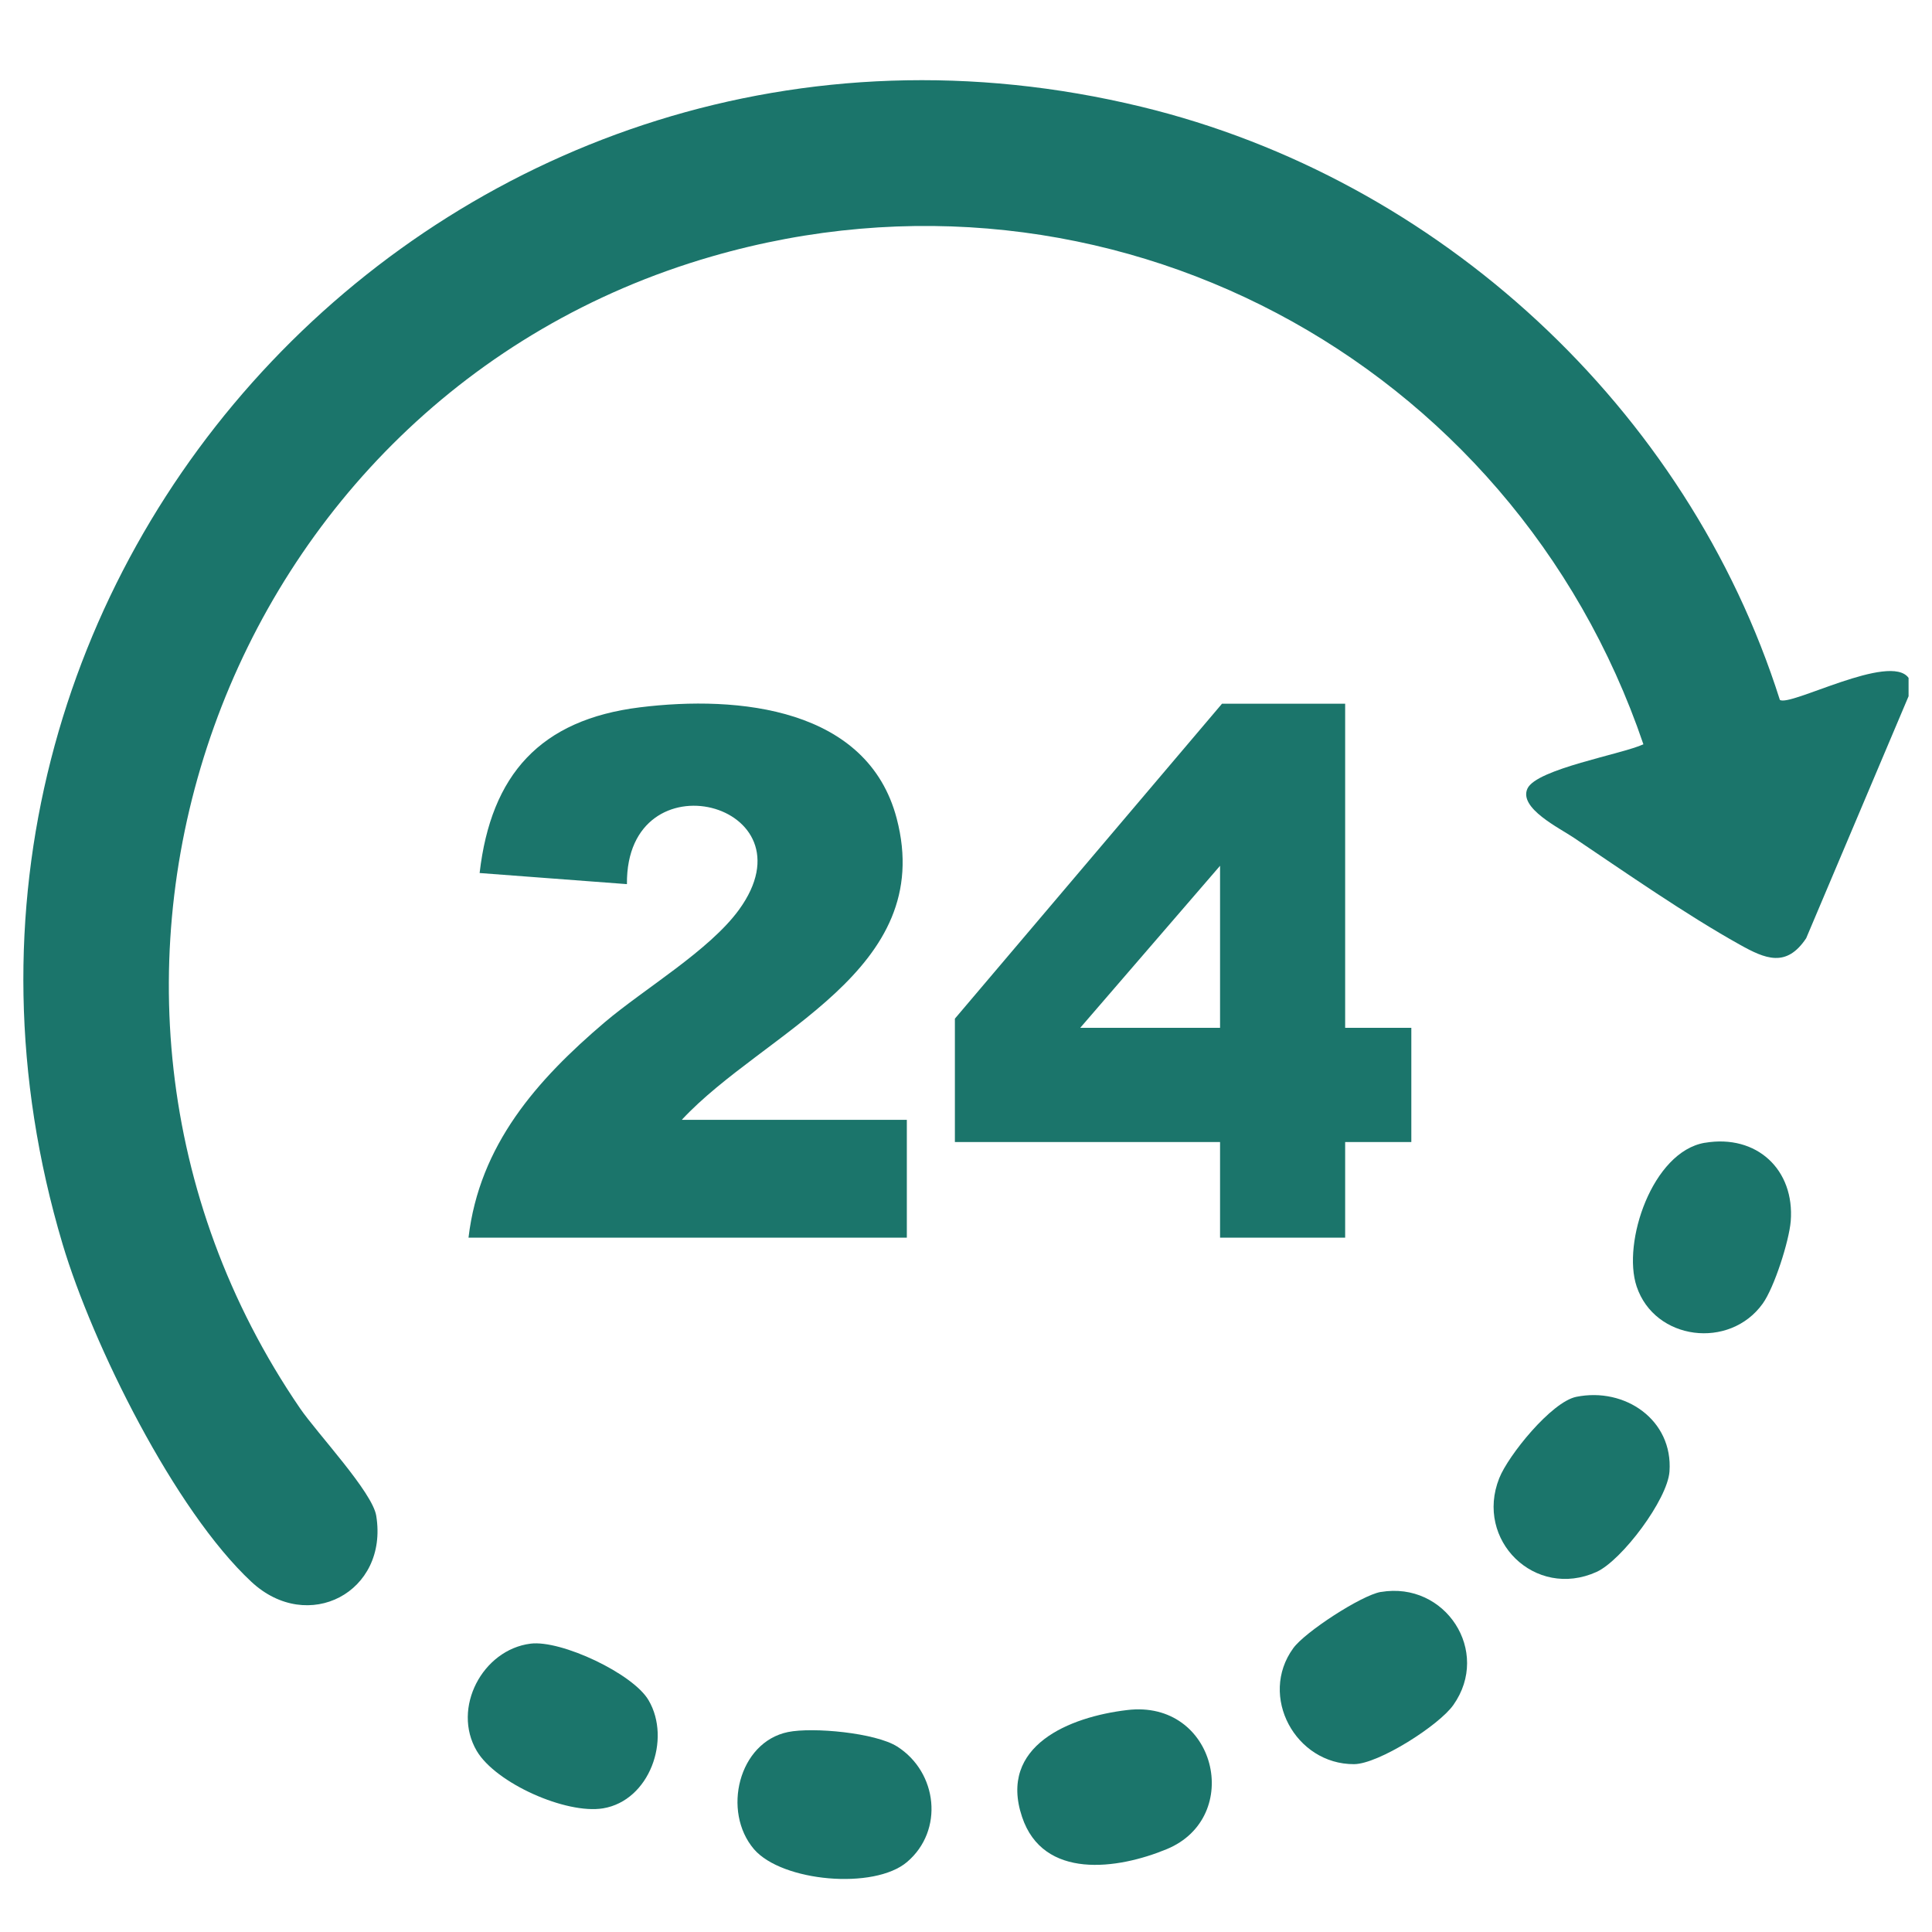
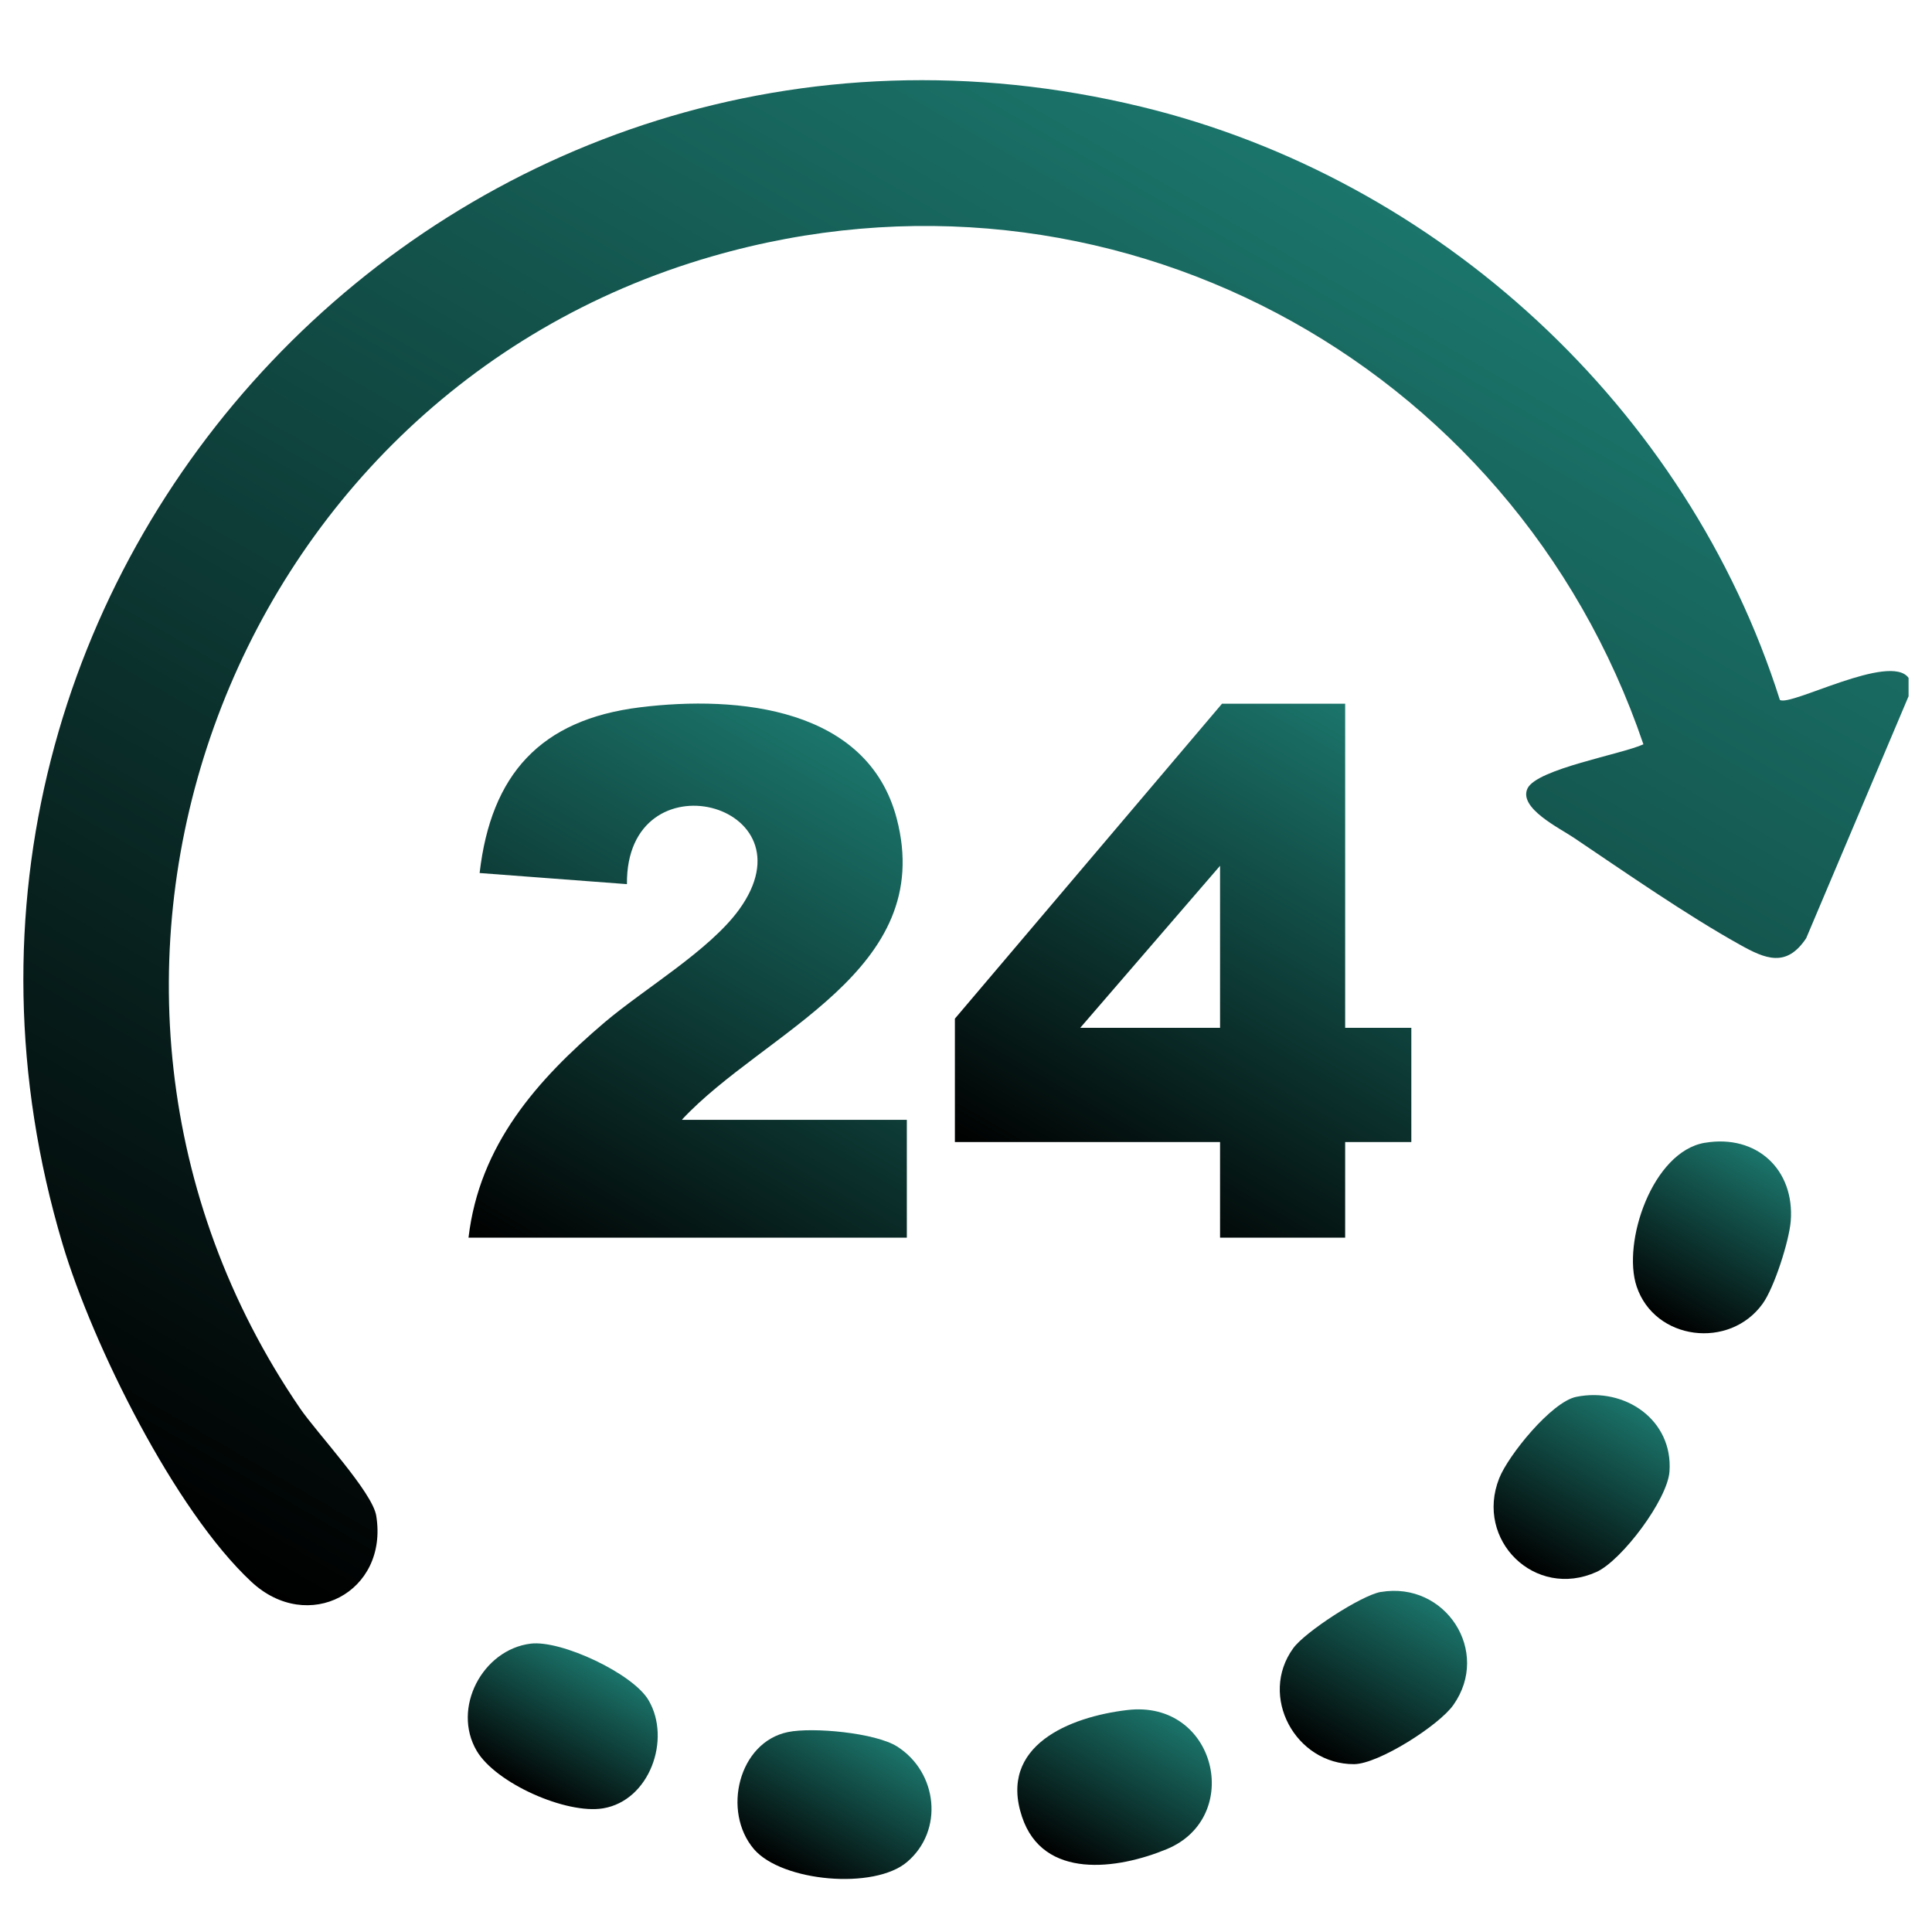
- <svg xmlns="http://www.w3.org/2000/svg" id="Layer_1" version="1.1" viewBox="0 0 80 80">
+ <svg xmlns="http://www.w3.org/2000/svg" xmlns:xlink="http://www.w3.org/1999/xlink" id="Layer_1" version="1.1" viewBox="0 0 80 80">
  <defs>
    <style>
-       .st0, .st1 {
-         fill: none;
-         stroke: #1b756b;
-         stroke-linecap: round;
-         stroke-width: 5px;
+       .st0 {
+         fill: url(#linear-gradient2);
      }

      .st1 {
-         stroke-linejoin: round;
+         fill: url(#linear-gradient1);
      }

      .st2 {
-         fill: #1b756b;
+         fill: url(#linear-gradient9);
+       }
+ 
+       .st3 {
+         fill: url(#linear-gradient3);
+       }
+ 
+       .st4 {
+         fill: url(#linear-gradient6);
+       }
+ 
+       .st5 {
+         fill: url(#linear-gradient8);
+       }
+ 
+       .st6 {
+         fill: url(#linear-gradient7);
+       }
+ 
+       .st7 {
+         fill: url(#linear-gradient5);
+       }
+ 
+       .st8 {
+         fill: url(#linear-gradient4);
+       }
+ 
+       .st9 {
+         fill: url(#linear-gradient);
      }
    </style>
+     <linearGradient id="linear-gradient" x1="54.1" y1="6.68" x2="17.65" y2="69.8" gradientUnits="userSpaceOnUse">
+       <stop offset="0" stop-color="#1b756b" />
+       <stop offset="1" stop-color="#000" />
+     </linearGradient>
+     <linearGradient id="linear-gradient1" x1="35.54" y1="31" x2="22.74" y2="53.18" xlink:href="#linear-gradient" />
+     <linearGradient id="linear-gradient2" x1="57.42" y1="30.13" x2="45.52" y2="50.74" xlink:href="#linear-gradient" />
+     <linearGradient id="linear-gradient3" x1="48.03" y1="70.8" x2="44.31" y2="77.24" xlink:href="#linear-gradient" />
+     <linearGradient id="linear-gradient4" x1="58.82" y1="66.03" x2="54.89" y2="72.84" xlink:href="#linear-gradient" />
+     <linearGradient id="linear-gradient5" x1="72.92" y1="47.75" x2="68.89" y2="54.73" xlink:href="#linear-gradient" />
+     <linearGradient id="linear-gradient6" x1="67.45" y1="58.08" x2="63.43" y2="65.04" xlink:href="#linear-gradient" />
+     <linearGradient id="linear-gradient7" x1="24.86" y1="68.84" x2="21.79" y2="74.17" xlink:href="#linear-gradient" />
+     <linearGradient id="linear-gradient8" x1="36.23" y1="71.79" x2="32.85" y2="77.65" xlink:href="#linear-gradient" />
+     <linearGradient id="linear-gradient9" x1="-442.97" y1="-35.03" x2="-585.03" y2="211.03" gradientUnits="userSpaceOnUse">
+       <stop offset="0" stop-color="#1b756b" />
+       <stop offset="1" stop-color="#005561" />
+     </linearGradient>
  </defs>
-   <path class="st1" d="M40,124.9v23.33M40,148.23l10-10M40,148.23l-10-10" />
-   <path class="st0" d="M53.33,158.23h-26.67M73.33,141.57c0,15.71,0,23.57-4.88,28.45-4.88,4.88-12.74,4.88-28.45,4.88s-23.57,0-28.45-4.88c-4.88-4.88-4.88-12.74-4.88-28.45s0-23.57,4.88-28.45c4.89-4.88,12.74-4.88,28.45-4.88s23.57,0,28.45,4.88c3.25,3.25,4.33,7.81,4.7,15.12" />
  <g>
-     <path class="st2" d="M79.03,28.83l-4.24,10.02c-.82,1.23-1.69.86-2.76.26-2.19-1.22-4.75-3-6.86-4.42-.59-.4-2.3-1.23-1.92-2.04s3.91-1.42,4.8-1.83c-5.42-15.94-22.21-24.94-38.58-20.2C9.22,16.47.45,40.79,12.42,58.31c.71,1.04,3.01,3.48,3.16,4.46.51,3.16-2.83,4.91-5.17,2.73-3.18-2.96-6.58-9.83-7.82-13.99C-5.7,23.69,19.07-2.41,47.26,4.42c12.31,2.98,22.61,12.48,26.44,24.56.41.3,4.57-1.97,5.33-.91v.76Z" />
-     <path class="st2" d="M28.25,46.37h9.3v4.88h-18.15c.45-3.84,2.83-6.53,5.64-8.92,1.64-1.39,4.33-2.97,5.56-4.66,3.21-4.42-4.69-6.47-4.64-1.06l-6.1-.46c.47-4.08,2.52-6.35,6.63-6.86s9.44.03,10.64,4.6c1.66,6.32-5.48,8.81-8.89,12.47Z" />
-     <path class="st2" d="M55.7,29.14v13.42h2.74v4.73h-2.74v3.96h-5.18v-3.96h-10.98v-5.11l11.06-13.04h5.11ZM50.52,35.85l-5.79,6.71h5.79v-6.71Z" />
-     <path class="st2" d="M46.67,70.81c3.69-.45,4.84,4.44,1.64,5.76-2.03.84-5.12,1.28-5.99-1.34-.99-2.95,1.98-4.14,4.35-4.42Z" />
-     <path class="st2" d="M57.18,65.92c2.67-.45,4.57,2.46,3,4.68-.59.84-3.09,2.44-4.11,2.45-2.43.01-3.96-2.82-2.52-4.8.48-.67,2.82-2.19,3.62-2.33Z" />
-     <path class="st2" d="M70.6,47.32c2.14-.36,3.72,1.11,3.55,3.25-.07.83-.68,2.74-1.16,3.41-1.37,1.91-4.47,1.53-5.22-.71-.61-1.82.65-5.58,2.82-5.95Z" />
-     <path class="st2" d="M65.27,57.84c2.02-.41,4.01.96,3.86,3.09-.08,1.16-1.97,3.68-3.02,4.16-2.55,1.15-5.05-1.32-4.03-3.88.37-.94,2.16-3.16,3.19-3.37Z" />
-     <path class="st2" d="M21.97,68.06c1.26-.16,4.25,1.24,4.89,2.35.94,1.61.04,4.15-1.89,4.47-1.53.25-4.44-1.04-5.23-2.38-1.04-1.77.24-4.19,2.23-4.44Z" />
-     <path class="st2" d="M32.63,71.72c1.03-.21,3.62.03,4.52.6,1.68,1.07,1.94,3.48.41,4.78-1.36,1.16-5.18.82-6.34-.53-1.33-1.56-.64-4.43,1.41-4.85Z" />
+     <path class="st9" d="M79.03,28.83l-4.24,10.02c-.82,1.23-1.69.86-2.76.26-2.19-1.22-4.75-3-6.86-4.42-.59-.4-2.3-1.23-1.92-2.04s3.91-1.42,4.8-1.83c-5.42-15.94-22.21-24.94-38.58-20.2C9.22,16.47.45,40.79,12.42,58.31c.71,1.04,3.01,3.48,3.16,4.46.51,3.16-2.83,4.91-5.17,2.73-3.18-2.96-6.58-9.83-7.82-13.99C-5.7,23.69,19.07-2.41,47.26,4.42c12.31,2.98,22.61,12.48,26.44,24.56.41.3,4.57-1.97,5.33-.91v.76Z" />
+     <path class="st1" d="M28.25,46.37h9.3v4.88h-18.15c.45-3.84,2.83-6.53,5.64-8.92,1.64-1.39,4.33-2.97,5.56-4.66,3.21-4.42-4.69-6.47-4.64-1.06l-6.1-.46c.47-4.08,2.52-6.35,6.63-6.86s9.44.03,10.64,4.6c1.66,6.32-5.48,8.81-8.89,12.47h.01Z" />
+     <path class="st0" d="M55.7,29.14v13.42h2.74v4.73h-2.74v3.96h-5.18v-3.96h-10.98v-5.11l11.06-13.04h5.11-.01ZM50.52,35.85l-5.79,6.71h5.79v-6.71Z" />
+     <path class="st3" d="M46.67,70.81c3.69-.45,4.84,4.44,1.64,5.76-2.03.84-5.12,1.28-5.99-1.34-.99-2.95,1.98-4.14,4.35-4.42Z" />
+     <path class="st8" d="M57.18,65.92c2.67-.45,4.57,2.46,3,4.68-.59.84-3.09,2.44-4.11,2.45-2.43.01-3.96-2.82-2.52-4.8.48-.67,2.82-2.19,3.62-2.33h.01Z" />
+     <path class="st7" d="M70.6,47.32c2.14-.36,3.72,1.11,3.55,3.25-.07.83-.68,2.74-1.16,3.41-1.37,1.91-4.47,1.53-5.22-.71-.61-1.82.65-5.58,2.82-5.95h.01Z" />
+     <path class="st4" d="M65.27,57.84c2.02-.41,4.01.96,3.86,3.09-.08,1.16-1.97,3.68-3.02,4.16-2.55,1.15-5.05-1.32-4.03-3.88.37-.94,2.16-3.16,3.19-3.37Z" />
+     <path class="st6" d="M21.97,68.06c1.26-.16,4.25,1.24,4.89,2.35.94,1.61.04,4.15-1.89,4.47-1.53.25-4.44-1.04-5.23-2.38-1.04-1.77.24-4.19,2.23-4.44Z" />
+     <path class="st5" d="M32.63,71.72c1.03-.21,3.62.03,4.52.6,1.68,1.07,1.94,3.48.41,4.78-1.36,1.16-5.18.82-6.34-.53-1.33-1.56-.64-4.43,1.41-4.85Z" />
  </g>
+   <rect class="st2" x="-618" y="-16" width="208" height="208" />
</svg>
